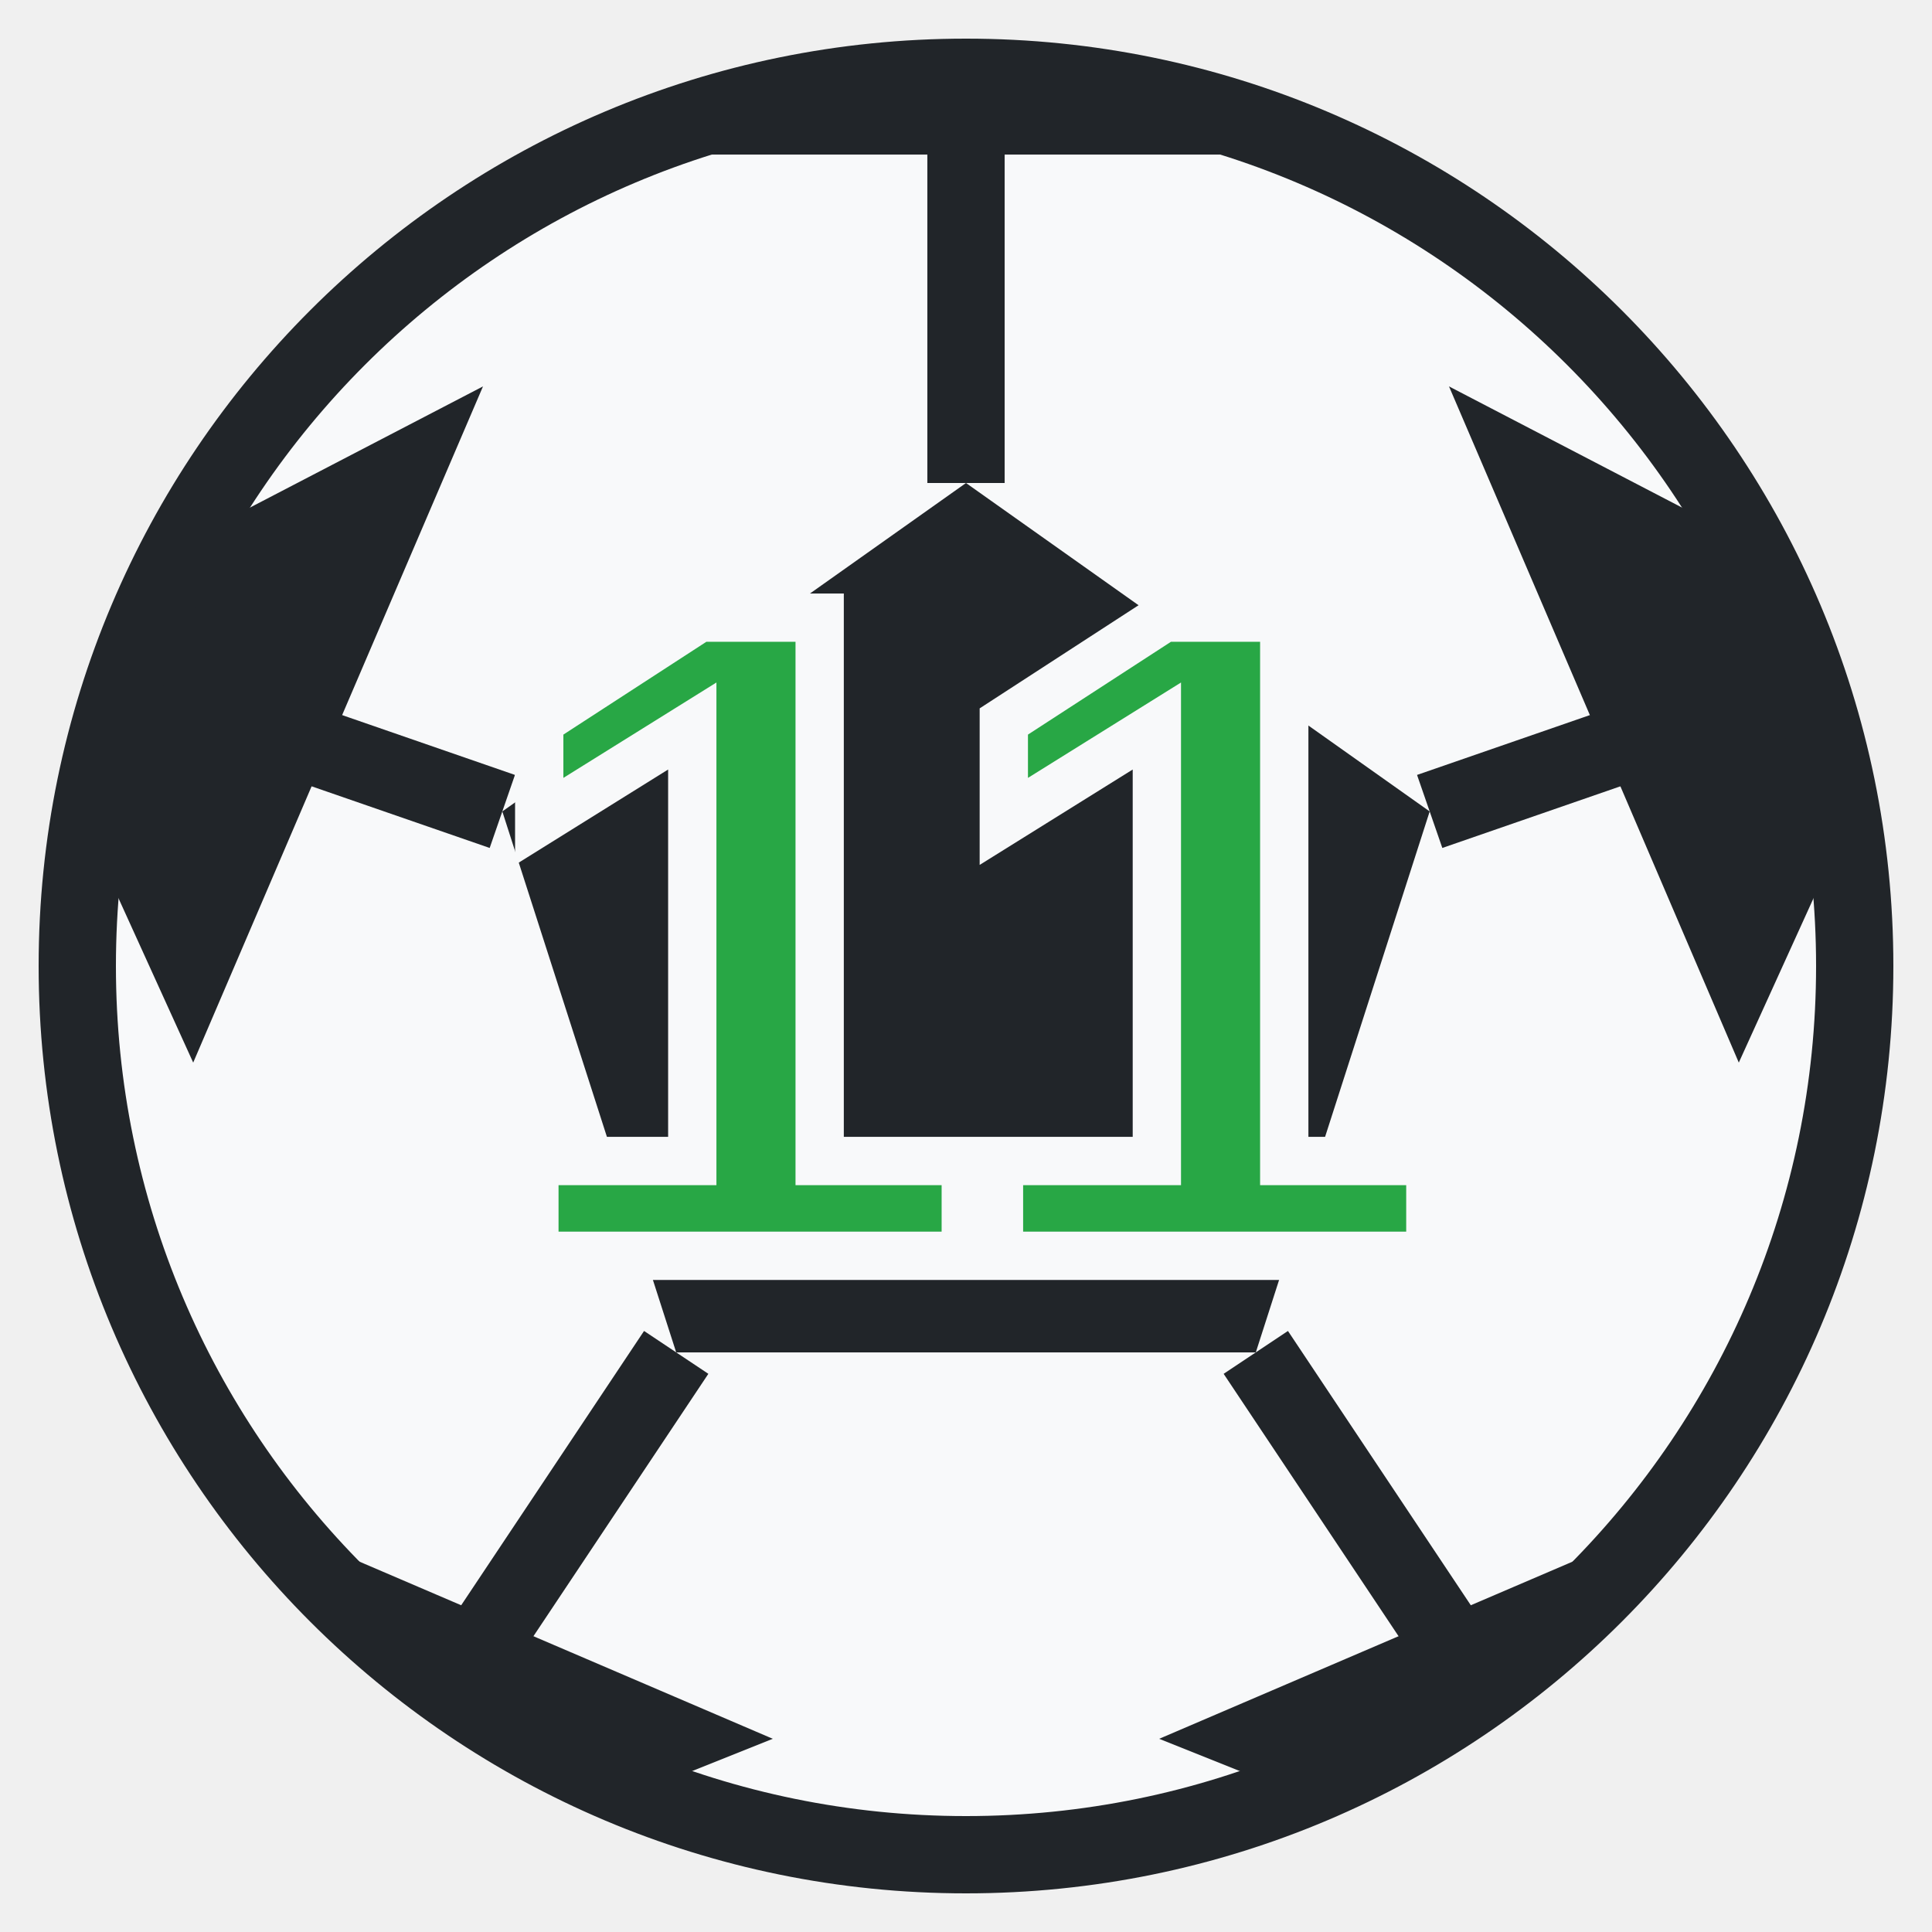
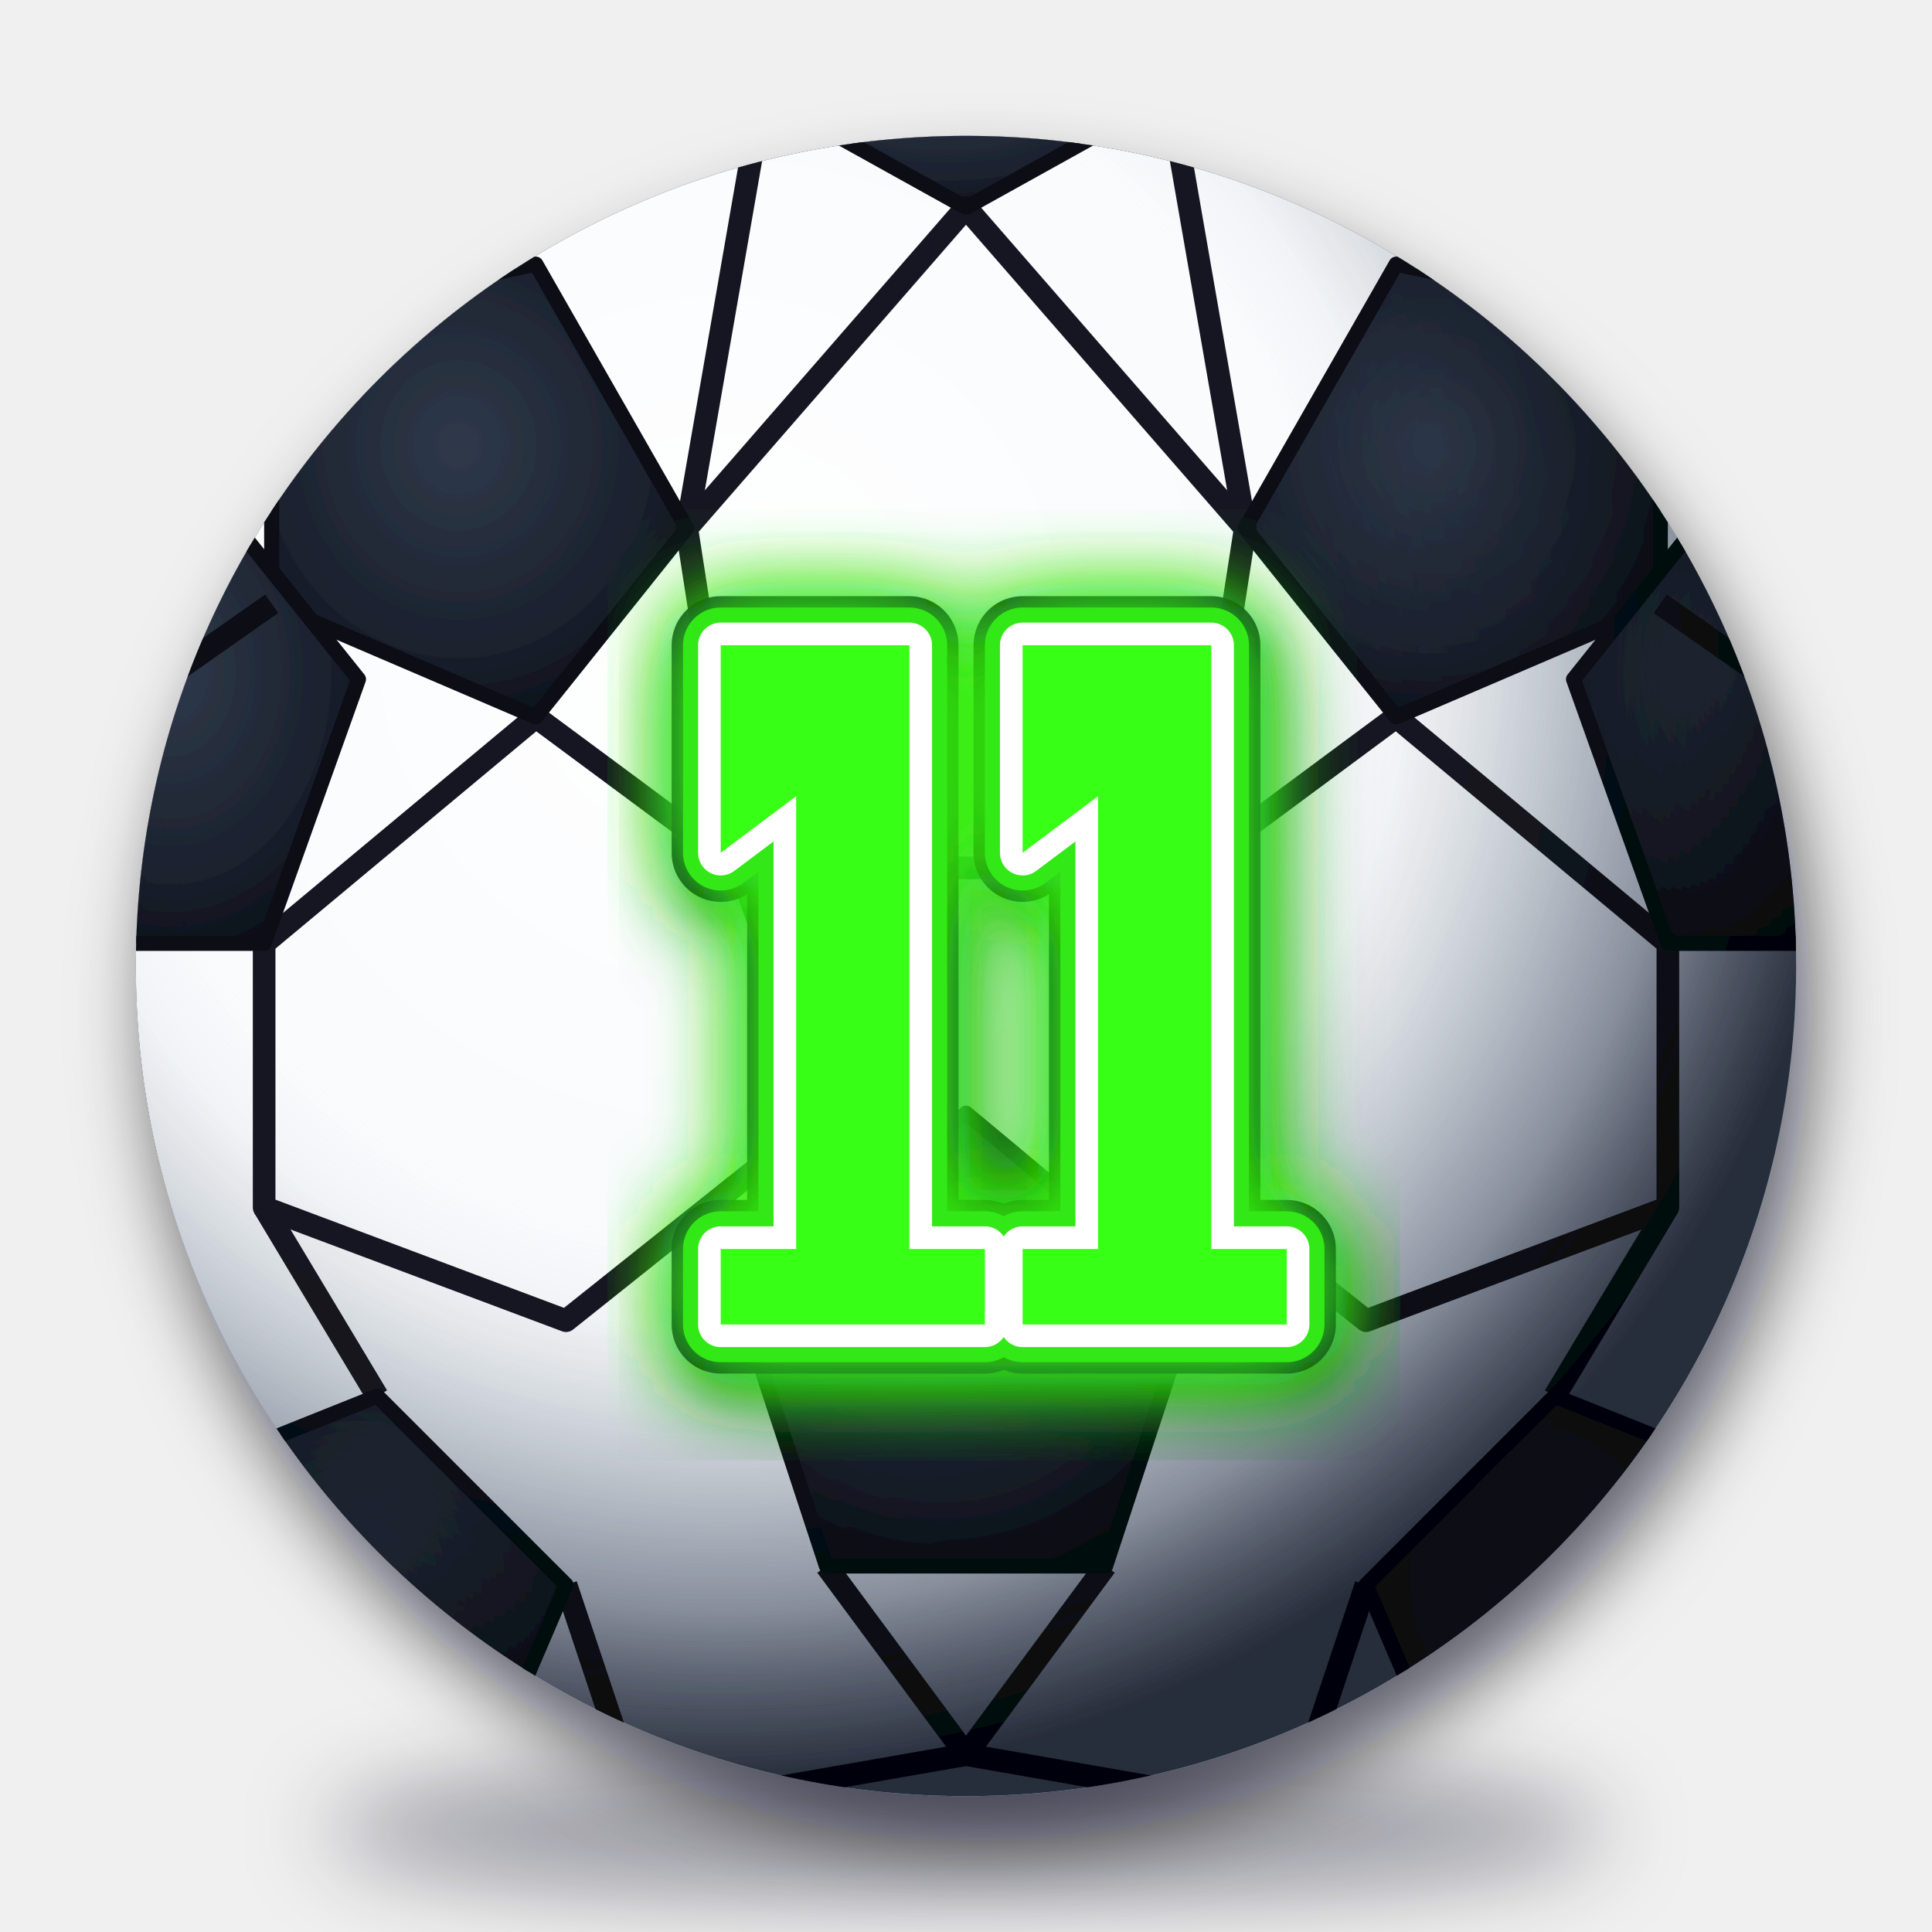
- <svg xmlns="http://www.w3.org/2000/svg" viewBox="0 0 100 100">
+ <svg xmlns="http://www.w3.org/2000/svg" viewBox="0 0 512 512" width="512" height="512">
  <defs>
-     <clipPath id="ballClip">
-       <circle cx="50" cy="50" r="46" />
+     <radialGradient id="white-hex" cx="35%" cy="30%" r="70%">
+       <stop offset="0%" stop-color="#ffffff" />
+       <stop offset="60%" stop-color="#f8fafc" />
+       <stop offset="85%" stop-color="#cbd5e1" />
+       <stop offset="100%" stop-color="#94a3b8" />
+     </radialGradient>
+     <radialGradient id="black-pent" cx="45%" cy="40%" r="65%">
+       <stop offset="0%" stop-color="#2d3748" />
+       <stop offset="70%" stop-color="#1a202c" />
+       <stop offset="100%" stop-color="#090d16" />
+     </radialGradient>
+     <radialGradient id="sphere-shading" cx="35%" cy="30%" r="70%">
+       <stop offset="0%" stop-color="#ffffff" stop-opacity="0.4" />
+       <stop offset="50%" stop-color="#ffffff" stop-opacity="0" />
+       <stop offset="85%" stop-color="#020617" stop-opacity="0.35" />
+       <stop offset="100%" stop-color="#020617" stop-opacity="0.75" />
+     </radialGradient>
+     <filter id="ball-shadow" x="-20%" y="-20%" width="140%" height="140%">
+       <feDropShadow dx="4" dy="12" stdDeviation="10" flood-color="#020617" flood-opacity="0.6" />
+     </filter>
+     <filter id="neon-bloom" x="-50%" y="-50%" width="200%" height="200%">
+       <feGaussianBlur stdDeviation="12" result="coloredBlur" />
+       <feMerge>
+         <feMergeNode in="coloredBlur" />
+         <feMergeNode in="coloredBlur" />
+         <feMergeNode in="SourceGraphic" />
+       </feMerge>
+     </filter>
+     <filter id="num-shadow" x="-20%" y="-20%" width="140%" height="140%">
+       <feDropShadow dx="3" dy="6" stdDeviation="5" flood-color="#020617" flood-opacity="0.8" />
+     </filter>
+     <clipPath id="ball-clip">
+       <circle cx="256" cy="256" r="220" />
    </clipPath>
  </defs>
-   <circle cx="50" cy="50" r="46" fill="#f8f9fa" />
-   <g clip-path="url(#ballClip)">
-     <line x1="50" y1="25" x2="50" y2="0" stroke="#212529" stroke-width="4" />
-     <line x1="74" y1="42" x2="100" y2="33" stroke="#212529" stroke-width="4" />
-     <line x1="65" y1="70" x2="85" y2="100" stroke="#212529" stroke-width="4" />
-     <line x1="35" y1="70" x2="15" y2="100" stroke="#212529" stroke-width="4" />
-     <line x1="26" y1="42" x2="0" y2="33" stroke="#212529" stroke-width="4" />
-     <path d="M50 0 L65 8 L35 8 Z" fill="#212529" />
-     <path d="M100 33 L90 55 L75 20 Z" fill="#212529" />
-     <path d="M85 100 L95 75 L60 90 Z" fill="#212529" />
-     <path d="M15 100 L5 75 L40 90 Z" fill="#212529" />
-     <path d="M0 33 L10 55 L25 20 Z" fill="#212529" />
-     <polygon points="50,25 74,42 65,70 35,70 26,42" fill="#212529" />
+   <ellipse cx="256" cy="485" rx="170" ry="20" fill="#020617" opacity="0.35" filter="blur(12px)" />
+   <g filter="url(#ball-shadow)">
+     <circle cx="256" cy="256" r="220" fill="#0f172a" />
+     <g clip-path="url(#ball-clip)">
+       <circle cx="256" cy="256" r="220" fill="url(#white-hex)" />
+       <path d="M 330 140 L 370 70 L 440 85 L 440 160 L 370 190 Z" fill="url(#black-pent)" stroke="#090d16" stroke-width="4" stroke-linejoin="round" />
+       <path d="M 182 140 L 142 70 L 72 85 L 72 160 L 142 190 Z" fill="url(#black-pent)" stroke="#090d16" stroke-width="4" stroke-linejoin="round" />
+       <path d="M 256 295 L 316 345 L 293 415 L 219 415 L 196 345 Z" fill="url(#black-pent)" stroke="#090d16" stroke-width="4" stroke-linejoin="round" />
+       <path d="M 15 250 L 5 190 L 55 130 L 95 180 L 70 250 Z" fill="url(#black-pent)" stroke="#090d16" stroke-width="4" stroke-linejoin="round" />
+       <path d="M 497 250 L 507 190 L 457 130 L 417 180 L 442 250 Z" fill="url(#black-pent)" stroke="#090d16" stroke-width="4" stroke-linejoin="round" />
+       <path d="M 100 370 L 150 420 L 120 490 L 50 460 L 50 390 Z" fill="url(#black-pent)" stroke="#090d16" stroke-width="4" stroke-linejoin="round" />
+       <path d="M 412 370 L 362 420 L 392 490 L 462 460 L 462 390 Z" fill="url(#black-pent)" stroke="#090d16" stroke-width="4" stroke-linejoin="round" />
+       <path d="M 215 0 L 297 0 L 310 25 L 256 55 L 202 25 Z" fill="url(#black-pent)" stroke="#090d16" stroke-width="4" stroke-linejoin="round" />
+       <g stroke="#090d16" stroke-width="6" fill="none" stroke-linejoin="round" opacity="0.95">
+         <path d="M 256 55 L 330 140 L 316 230 L 196 230 L 182 140 L 256 55 Z" />
+         <path d="M 196 230 L 219 295 L 150 350 L 70 320 L 70 250 L 142 190 M 196 230 L 142 190" />
+         <path d="M 316 230 L 293 295 L 362 350 L 442 320 L 442 250 L 370 190 M 316 230 L 370 190" />
+         <path d="M 182 140 L 202 25 L 130 10 L 55 50 L 72 85" />
+         <path d="M 330 140 L 310 25 L 382 10 L 457 50 L 440 85" />
+         <path d="M 72 160 L 15 200 L 15 250" />
+         <path d="M 440 160 L 497 200 L 497 250" />
+         <path d="M 219 415 L 256 465 L 293 415" />
+         <path d="M 150 420 L 170 480 L 256 465" />
+         <path d="M 362 420 L 342 480 L 256 465" />
+         <path d="M 100 370 L 70 320" />
+         <path d="M 412 370 L 442 320" />
+       </g>
+       <circle cx="256" cy="256" r="220" fill="#ffffff" opacity="0.04" style="mix-blend-mode: overlay;" />
+       <circle cx="256" cy="256" r="220" fill="url(#sphere-shading)" style="mix-blend-mode: multiply;" />
+     </g>
+     <g transform="translate(256, 256)" filter="url(#num-shadow)">
+       <path id="one-left" d="M -65 -85 L -15 -85 L -15 75 L 5 75 L 5 95 L -65 95 L -65 75 L -45 75 L -45 -45 L -65 -30 L -65 -55 Z" />
+       <path id="one-right" d="M 15 -85 L 65 -85 L 65 75 L 85 75 L 85 95 L 15 95 L 15 75 L 35 75 L 35 -45 L 15 -30 L 15 -55 Z" />
+       <g id="eleven-group">
+         <use href="#one-left" />
+         <use href="#one-right" />
+       </g>
+       <use href="#eleven-group" fill="#020617" stroke="#020617" stroke-width="26" stroke-linejoin="round" opacity="0.95" />
+       <use href="#eleven-group" fill="#39ff14" stroke="#39ff14" stroke-width="20" stroke-linejoin="round" filter="url(#neon-bloom)" opacity="0.9" />
+       <use href="#eleven-group" fill="none" stroke="#ffffff" stroke-width="12" stroke-linejoin="round" stroke-linecap="round" />
+       <use href="#eleven-group" fill="#39ff14" />
+     </g>
  </g>
-   <circle cx="50" cy="50" r="46" fill="none" stroke="#212529" stroke-width="4" />
-   <text x="50" y="65" font-family="Arial, sans-serif" font-size="48" font-weight="900" fill="#28a745" stroke="#f8f9fa" stroke-width="2.5" text-anchor="middle">11</text>
</svg>
